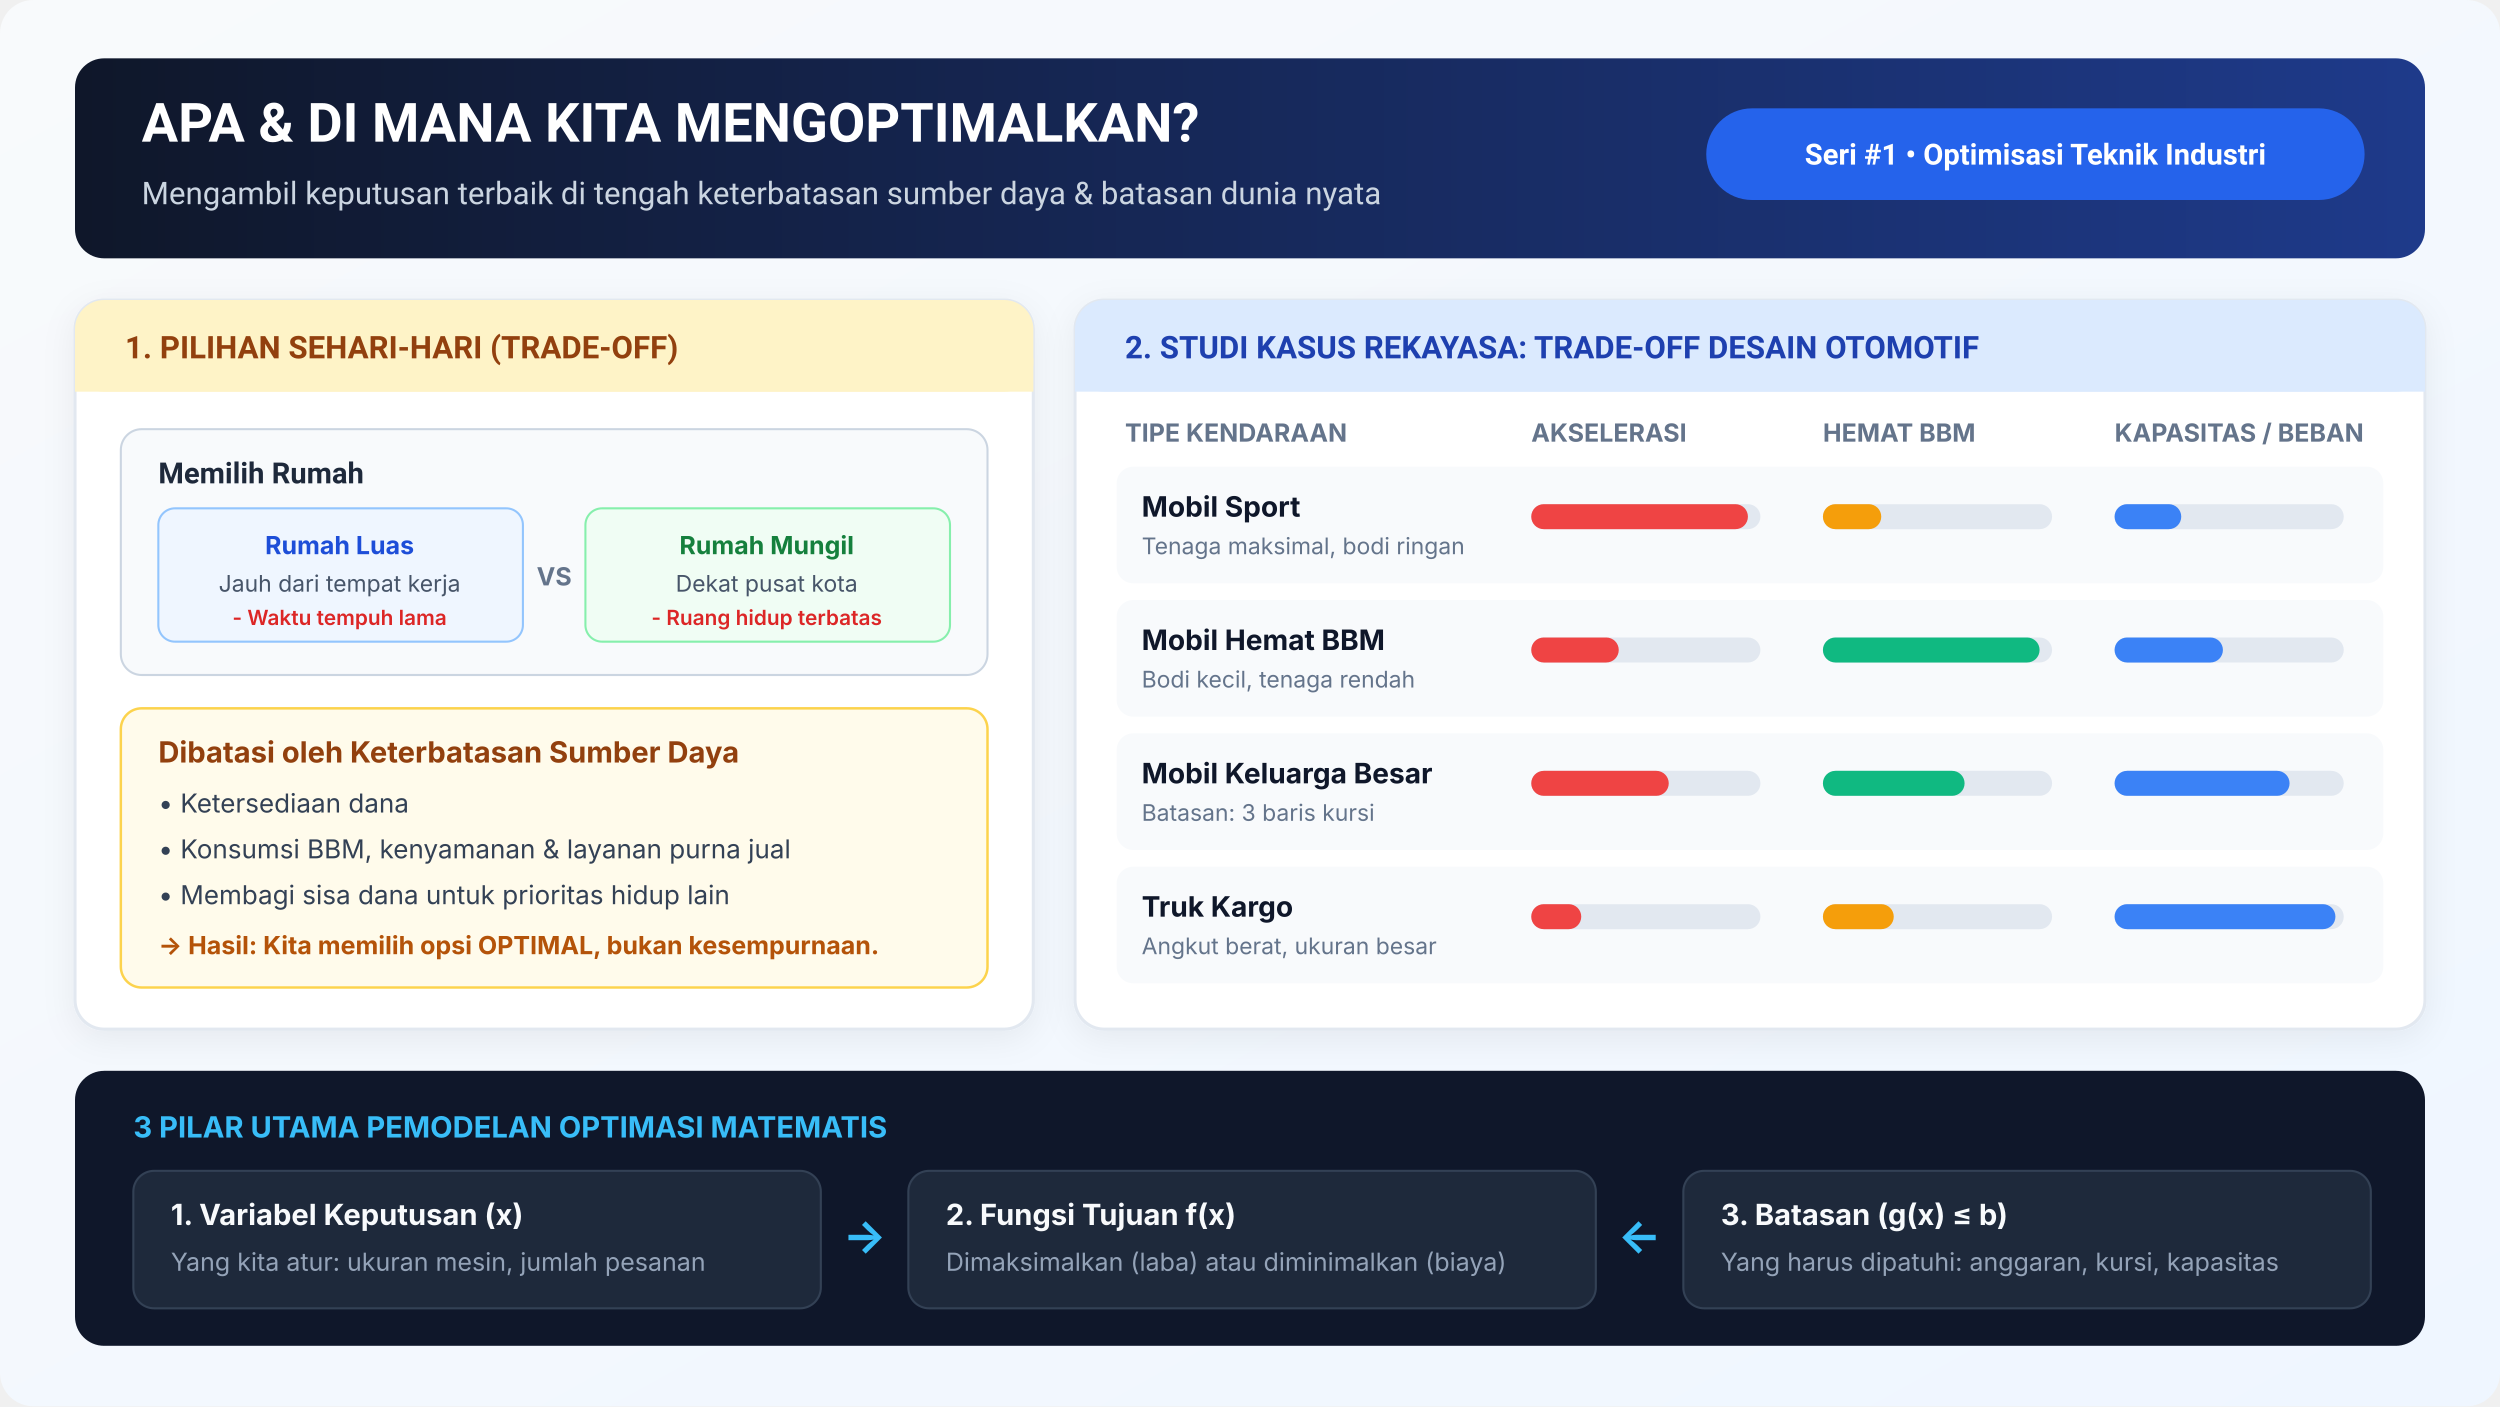
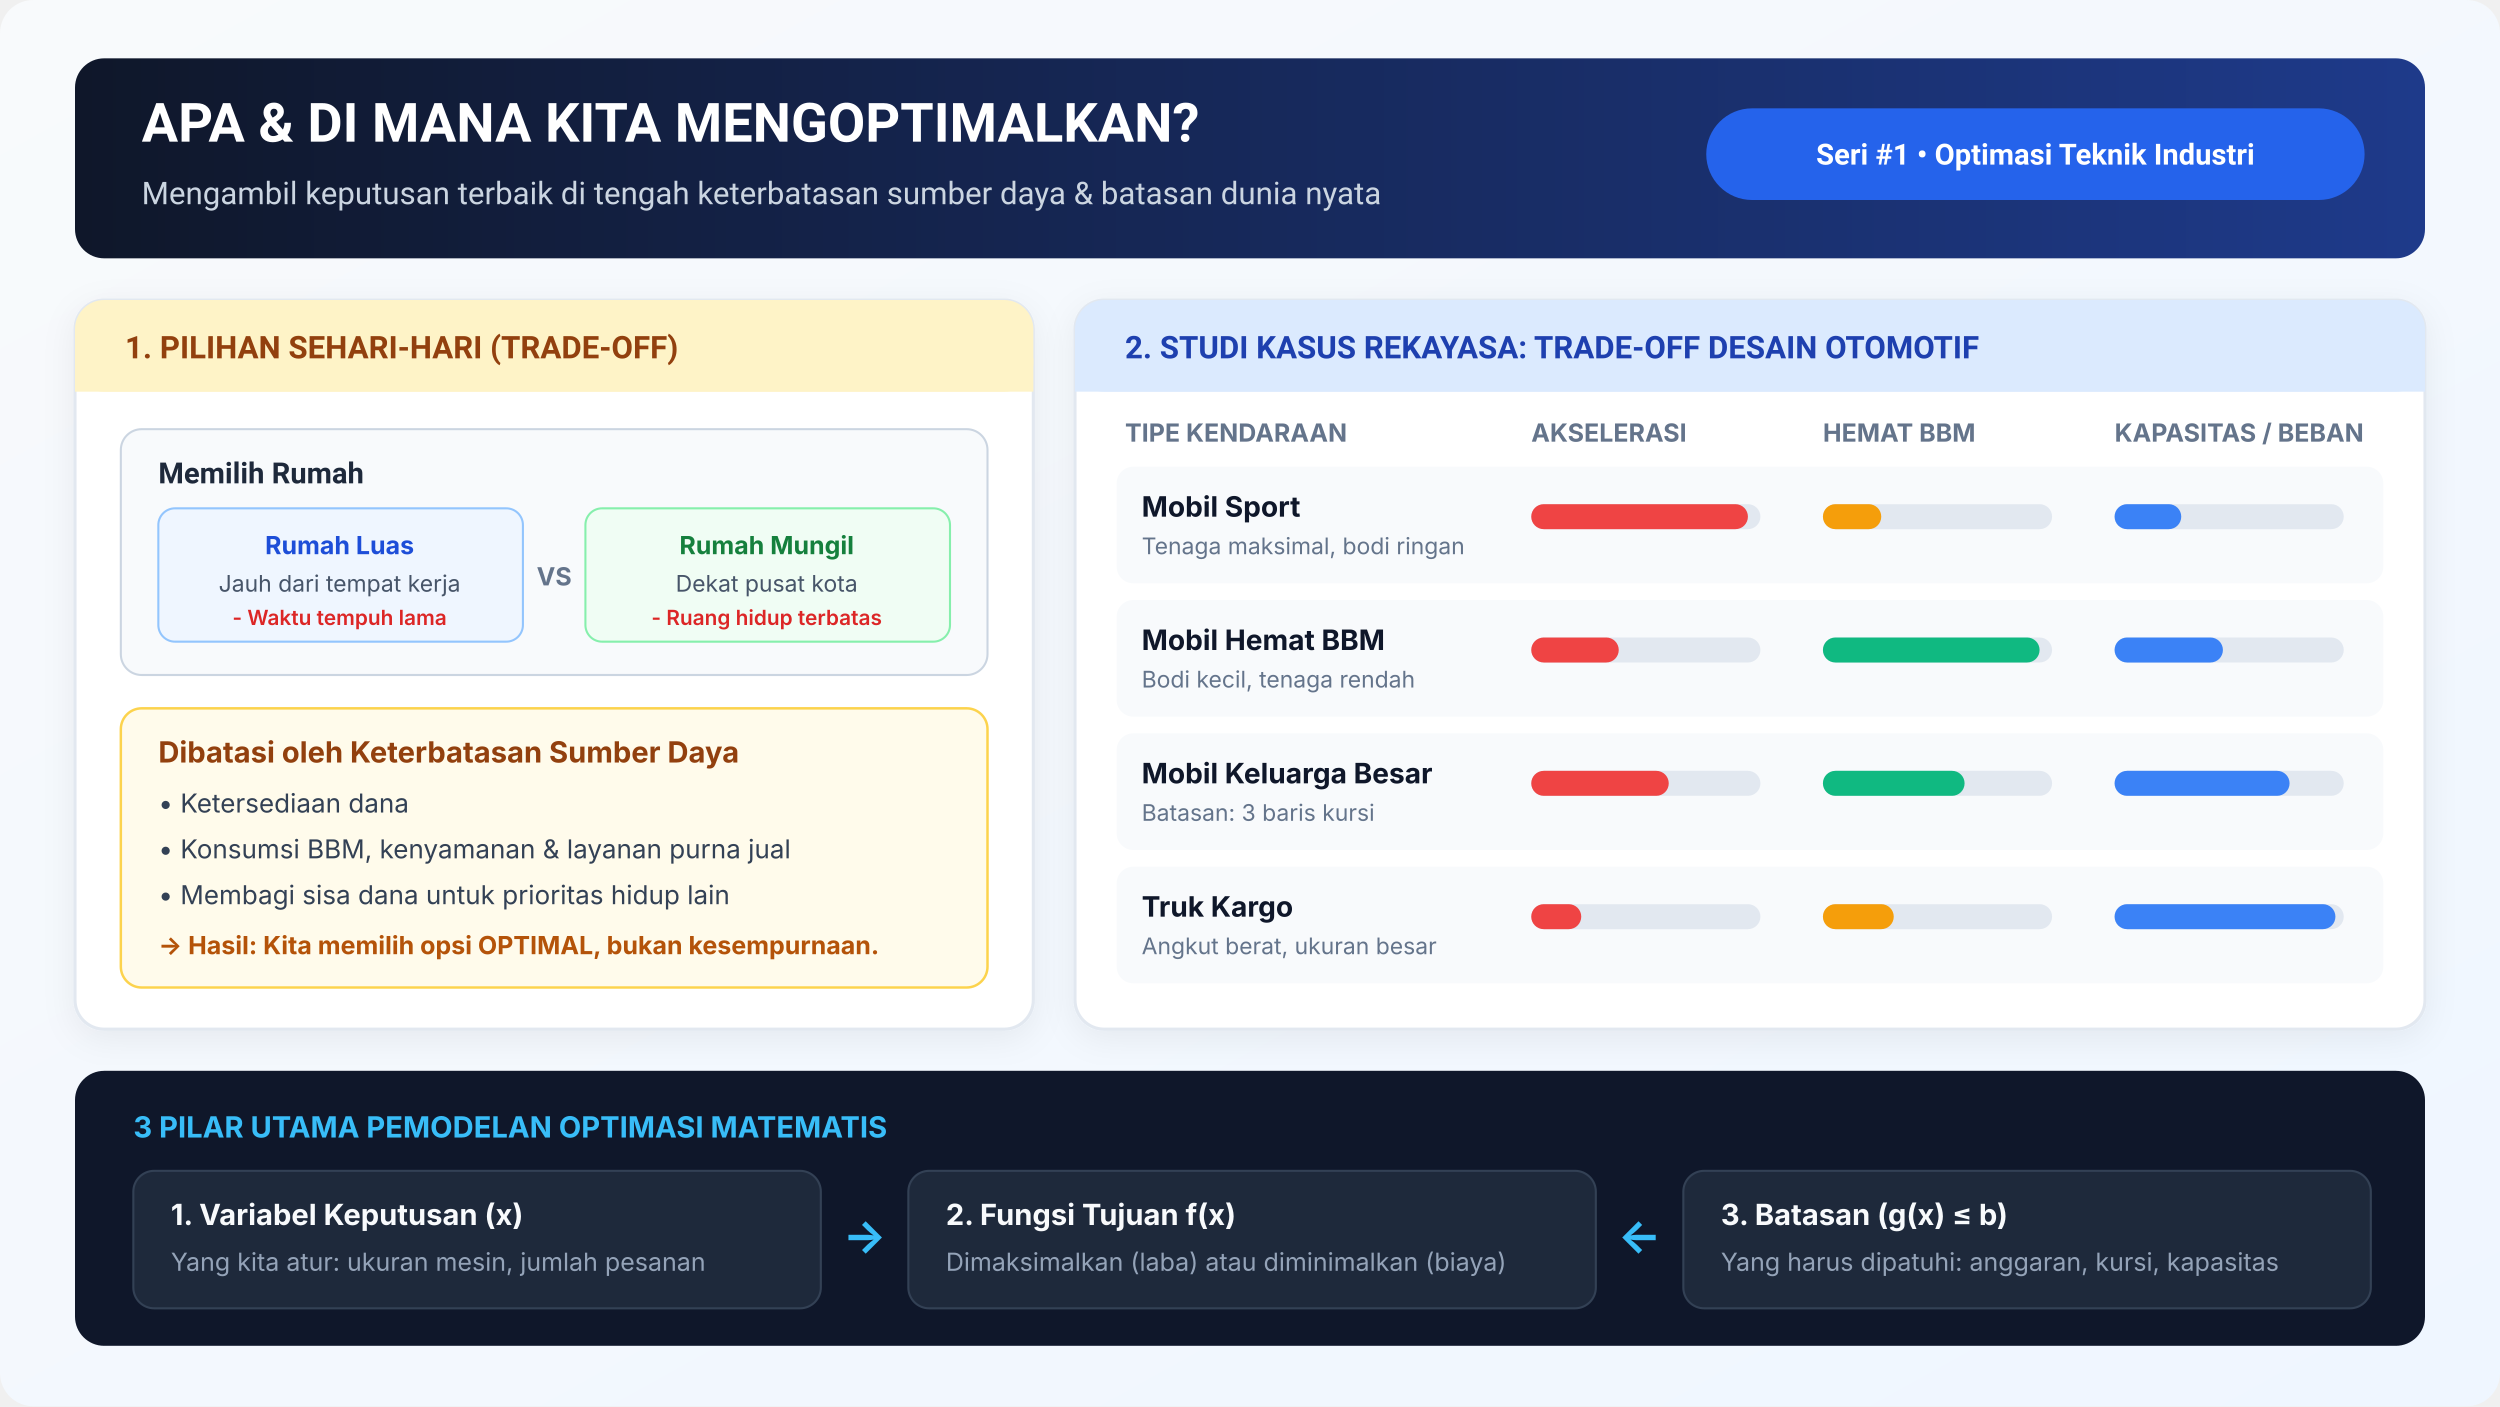
<svg xmlns="http://www.w3.org/2000/svg" viewBox="0 0 1200 675" width="1200" height="675">
  <defs>
    <linearGradient id="bgGrad" x1="0%" y1="0%" x2="100%" y2="100%">
      <stop offset="0%" stop-color="#F8FAFC" />
      <stop offset="100%" stop-color="#EFF6FF" />
    </linearGradient>
    <linearGradient id="headerGrad" x1="0%" y1="0%" x2="100%" y2="0%">
      <stop offset="0%" stop-color="#0F172A" />
      <stop offset="100%" stop-color="#1E3A8A" />
    </linearGradient>
    <filter id="cardShadow" x="-5%" y="-5%" width="110%" height="110%">
      <feDropShadow dx="0" dy="4" stdDeviation="8" flood-color="#0F172A" flood-opacity="0.06" />
    </filter>
  </defs>
  <rect width="1200" height="675" fill="url(#bgGrad)" rx="16" />
  <rect x="36" y="28" width="1128" height="96" rx="14" fill="url(#headerGrad)" />
  <text x="68" y="68" font-family="system-ui, -apple-system, Segoe UI, Roboto, sans-serif" font-size="26" font-weight="700" fill="#FFFFFF">APA &amp; DI MANA KITA MENGOPTIMALKAN?</text>
  <text x="68" y="98" font-family="system-ui, -apple-system, Segoe UI, Roboto, sans-serif" font-size="15" fill="#CBD5E1">Mengambil keputusan terbaik di tengah keterbatasan sumber daya &amp; batasan dunia nyata</text>
  <rect x="819" y="52" width="316" height="44" rx="22" fill="#2563EB" />
-   <text x="977" y="79" text-anchor="middle" font-family="system-ui, -apple-system, Segoe UI, Roboto, sans-serif" font-size="14" font-weight="600" fill="#FFFFFF">Seri #1 • Optimisasi Teknik Industri</text>
+   <text x="977" y="79" text-anchor="middle" font-family="system-ui, -apple-system, Segoe UI, Roboto, sans-serif" font-size="14" font-weight="600" fill="#FFFFFF">Seri #1 • Optimasi Teknik Industri</text>
  <rect x="36" y="144" width="460" height="350" rx="14" fill="#FFFFFF" stroke="#E2E8F0" stroke-width="1.5" filter="url(#cardShadow)" />
  <rect x="36" y="144" width="460" height="44" rx="14" fill="#FEF3C7" />
  <rect x="36" y="172" width="460" height="16" fill="#FEF3C7" />
  <text x="60" y="172" font-family="system-ui, -apple-system, Segoe UI, Roboto, sans-serif" font-size="15" font-weight="700" fill="#92400E">1. PILIHAN SEHARI-HARI (TRADE-OFF)</text>
  <rect x="58" y="206" width="416" height="118" rx="10" fill="#F8FAFC" stroke="#CBD5E1" stroke-width="1" />
  <text x="76" y="232" font-family="system-ui, -apple-system, Segoe UI, Roboto, sans-serif" font-size="14" font-weight="700" fill="#1E293B">Memilih Rumah</text>
  <rect x="76" y="244" width="175" height="64" rx="8" fill="#EFF6FF" stroke="#93C5FD" />
  <text x="163" y="266" text-anchor="middle" font-family="system-ui, -apple-system, sans-serif" font-size="12" font-weight="700" fill="#1D4ED8">Rumah Luas</text>
  <text x="163" y="284" text-anchor="middle" font-family="system-ui, -apple-system, sans-serif" font-size="11" fill="#475569">Jauh dari tempat kerja</text>
  <text x="163" y="300" text-anchor="middle" font-family="system-ui, -apple-system, sans-serif" font-size="10" font-weight="600" fill="#DC2626">- Waktu tempuh lama</text>
  <text x="266" y="281" text-anchor="middle" font-family="system-ui, -apple-system, sans-serif" font-size="12" font-weight="700" fill="#64748B">VS</text>
  <rect x="281" y="244" width="175" height="64" rx="8" fill="#F0FDF4" stroke="#86EFAC" />
  <text x="368" y="266" text-anchor="middle" font-family="system-ui, -apple-system, sans-serif" font-size="12" font-weight="700" fill="#15803D">Rumah Mungil</text>
  <text x="368" y="284" text-anchor="middle" font-family="system-ui, -apple-system, sans-serif" font-size="11" fill="#475569">Dekat pusat kota</text>
  <text x="368" y="300" text-anchor="middle" font-family="system-ui, -apple-system, sans-serif" font-size="10" font-weight="600" fill="#DC2626">- Ruang hidup terbatas</text>
  <rect x="58" y="340" width="416" height="134" rx="10" fill="#FFFBEB" stroke="#FCD34D" stroke-width="1.2" />
  <text x="76" y="366" font-family="system-ui, -apple-system, sans-serif" font-size="14" font-weight="700" fill="#92400E">Dibatasi oleh Keterbatasan Sumber Daya</text>
  <text x="76" y="390" font-family="system-ui, -apple-system, sans-serif" font-size="12.5" fill="#334155">• Ketersediaan dana</text>
  <text x="76" y="412" font-family="system-ui, -apple-system, sans-serif" font-size="12.5" fill="#334155">• Konsumsi BBM, kenyamanan &amp; layanan purna jual</text>
  <text x="76" y="434" font-family="system-ui, -apple-system, sans-serif" font-size="12.5" fill="#334155">• Membagi sisa dana untuk prioritas hidup lain</text>
  <text x="76" y="458" font-family="system-ui, -apple-system, sans-serif" font-size="12" font-weight="700" fill="#B45309">→ Hasil: Kita memilih opsi OPTIMAL, bukan kesempurnaan.</text>
  <rect x="516" y="144" width="648" height="350" rx="14" fill="#FFFFFF" stroke="#E2E8F0" stroke-width="1.5" filter="url(#cardShadow)" />
  <rect x="516" y="144" width="648" height="44" rx="14" fill="#DBEAFE" />
  <rect x="516" y="172" width="648" height="16" fill="#DBEAFE" />
  <text x="540" y="172" font-family="system-ui, -apple-system, Segoe UI, Roboto, sans-serif" font-size="15" font-weight="700" fill="#1E40AF">2. STUDI KASUS REKAYASA: TRADE-OFF DESAIN OTOMOTIF</text>
  <text x="540" y="212" font-family="system-ui, -apple-system, sans-serif" font-size="12" font-weight="700" fill="#64748B">TIPE KENDARAAN</text>
  <text x="735" y="212" font-family="system-ui, -apple-system, sans-serif" font-size="12" font-weight="700" fill="#64748B">AKSELERASI</text>
  <text x="875" y="212" font-family="system-ui, -apple-system, sans-serif" font-size="12" font-weight="700" fill="#64748B">HEMAT BBM</text>
  <text x="1015" y="212" font-family="system-ui, -apple-system, sans-serif" font-size="12" font-weight="700" fill="#64748B">KAPASITAS / BEBAN</text>
  <rect x="536" y="224" width="608" height="56" rx="8" fill="#F8FAFC" />
  <text x="548" y="248" font-family="system-ui, -apple-system, sans-serif" font-size="13.5" font-weight="700" fill="#0F172A">Mobil Sport</text>
  <text x="548" y="266" font-family="system-ui, -apple-system, sans-serif" font-size="11" fill="#64748B">Tenaga maksimal, bodi ringan</text>
  <rect x="735" y="242" width="110" height="12" rx="6" fill="#E2E8F0" />
  <rect x="735" y="242" width="104" height="12" rx="6" fill="#EF4444" />
  <rect x="875" y="242" width="110" height="12" rx="6" fill="#E2E8F0" />
  <rect x="875" y="242" width="28" height="12" rx="6" fill="#F59E0B" />
  <rect x="1015" y="242" width="110" height="12" rx="6" fill="#E2E8F0" />
  <rect x="1015" y="242" width="32" height="12" rx="6" fill="#3B82F6" />
  <rect x="536" y="288" width="608" height="56" rx="8" fill="#F8FAFC" />
  <text x="548" y="312" font-family="system-ui, -apple-system, sans-serif" font-size="13.5" font-weight="700" fill="#0F172A">Mobil Hemat BBM</text>
  <text x="548" y="330" font-family="system-ui, -apple-system, sans-serif" font-size="11" fill="#64748B">Bodi kecil, tenaga rendah</text>
  <rect x="735" y="306" width="110" height="12" rx="6" fill="#E2E8F0" />
  <rect x="735" y="306" width="42" height="12" rx="6" fill="#EF4444" />
  <rect x="875" y="306" width="110" height="12" rx="6" fill="#E2E8F0" />
  <rect x="875" y="306" width="104" height="12" rx="6" fill="#10B981" />
  <rect x="1015" y="306" width="110" height="12" rx="6" fill="#E2E8F0" />
  <rect x="1015" y="306" width="52" height="12" rx="6" fill="#3B82F6" />
  <rect x="536" y="352" width="608" height="56" rx="8" fill="#F8FAFC" />
  <text x="548" y="376" font-family="system-ui, -apple-system, sans-serif" font-size="13.5" font-weight="700" fill="#0F172A">Mobil Keluarga Besar</text>
  <text x="548" y="394" font-family="system-ui, -apple-system, sans-serif" font-size="11" fill="#64748B">Batasan: 3 baris kursi</text>
  <rect x="735" y="370" width="110" height="12" rx="6" fill="#E2E8F0" />
  <rect x="735" y="370" width="66" height="12" rx="6" fill="#EF4444" />
  <rect x="875" y="370" width="110" height="12" rx="6" fill="#E2E8F0" />
  <rect x="875" y="370" width="68" height="12" rx="6" fill="#10B981" />
  <rect x="1015" y="370" width="110" height="12" rx="6" fill="#E2E8F0" />
  <rect x="1015" y="370" width="84" height="12" rx="6" fill="#3B82F6" />
  <rect x="536" y="416" width="608" height="56" rx="8" fill="#F8FAFC" />
  <text x="548" y="440" font-family="system-ui, -apple-system, sans-serif" font-size="13.5" font-weight="700" fill="#0F172A">Truk Kargo</text>
  <text x="548" y="458" font-family="system-ui, -apple-system, sans-serif" font-size="11" fill="#64748B">Angkut berat, ukuran besar</text>
  <rect x="735" y="434" width="110" height="12" rx="6" fill="#E2E8F0" />
  <rect x="735" y="434" width="24" height="12" rx="6" fill="#EF4444" />
  <rect x="875" y="434" width="110" height="12" rx="6" fill="#E2E8F0" />
  <rect x="875" y="434" width="34" height="12" rx="6" fill="#F59E0B" />
  <rect x="1015" y="434" width="110" height="12" rx="6" fill="#E2E8F0" />
  <rect x="1015" y="434" width="106" height="12" rx="6" fill="#3B82F6" />
  <rect x="36" y="514" width="1128" height="132" rx="14" fill="#0F172A" />
  <text x="64" y="546" font-family="system-ui, -apple-system, sans-serif" font-size="14" font-weight="700" fill="#38BDF8">3 PILAR UTAMA PEMODELAN OPTIMASI MATEMATIS</text>
  <rect x="64" y="562" width="330" height="66" rx="10" fill="#1E293B" stroke="#334155" />
  <text x="82" y="588" font-family="system-ui, -apple-system, sans-serif" font-size="14" font-weight="700" fill="#F8FAFC">1. Variabel Keputusan (x)</text>
  <text x="82" y="610" font-family="system-ui, -apple-system, sans-serif" font-size="12" fill="#94A3B8">Yang kita atur: ukuran mesin, jumlah pesanan</text>
  <text x="415" y="601" text-anchor="middle" font-family="system-ui, -apple-system, sans-serif" font-size="22" font-weight="700" fill="#38BDF8">→</text>
  <rect x="436" y="562" width="330" height="66" rx="10" fill="#1E293B" stroke="#334155" />
  <text x="454" y="588" font-family="system-ui, -apple-system, sans-serif" font-size="14" font-weight="700" fill="#F8FAFC">2. Fungsi Tujuan f(x)</text>
  <text x="454" y="610" font-family="system-ui, -apple-system, sans-serif" font-size="12" fill="#94A3B8">Dimaksimalkan (laba) atau diminimalkan (biaya)</text>
  <text x="787" y="601" text-anchor="middle" font-family="system-ui, -apple-system, sans-serif" font-size="22" font-weight="700" fill="#38BDF8">←</text>
  <rect x="808" y="562" width="330" height="66" rx="10" fill="#1E293B" stroke="#334155" />
  <text x="826" y="588" font-family="system-ui, -apple-system, sans-serif" font-size="14" font-weight="700" fill="#F8FAFC">3. Batasan (g(x) ≤ b)</text>
  <text x="826" y="610" font-family="system-ui, -apple-system, sans-serif" font-size="12" fill="#94A3B8">Yang harus dipatuhi: anggaran, kursi, kapasitas</text>
</svg>
